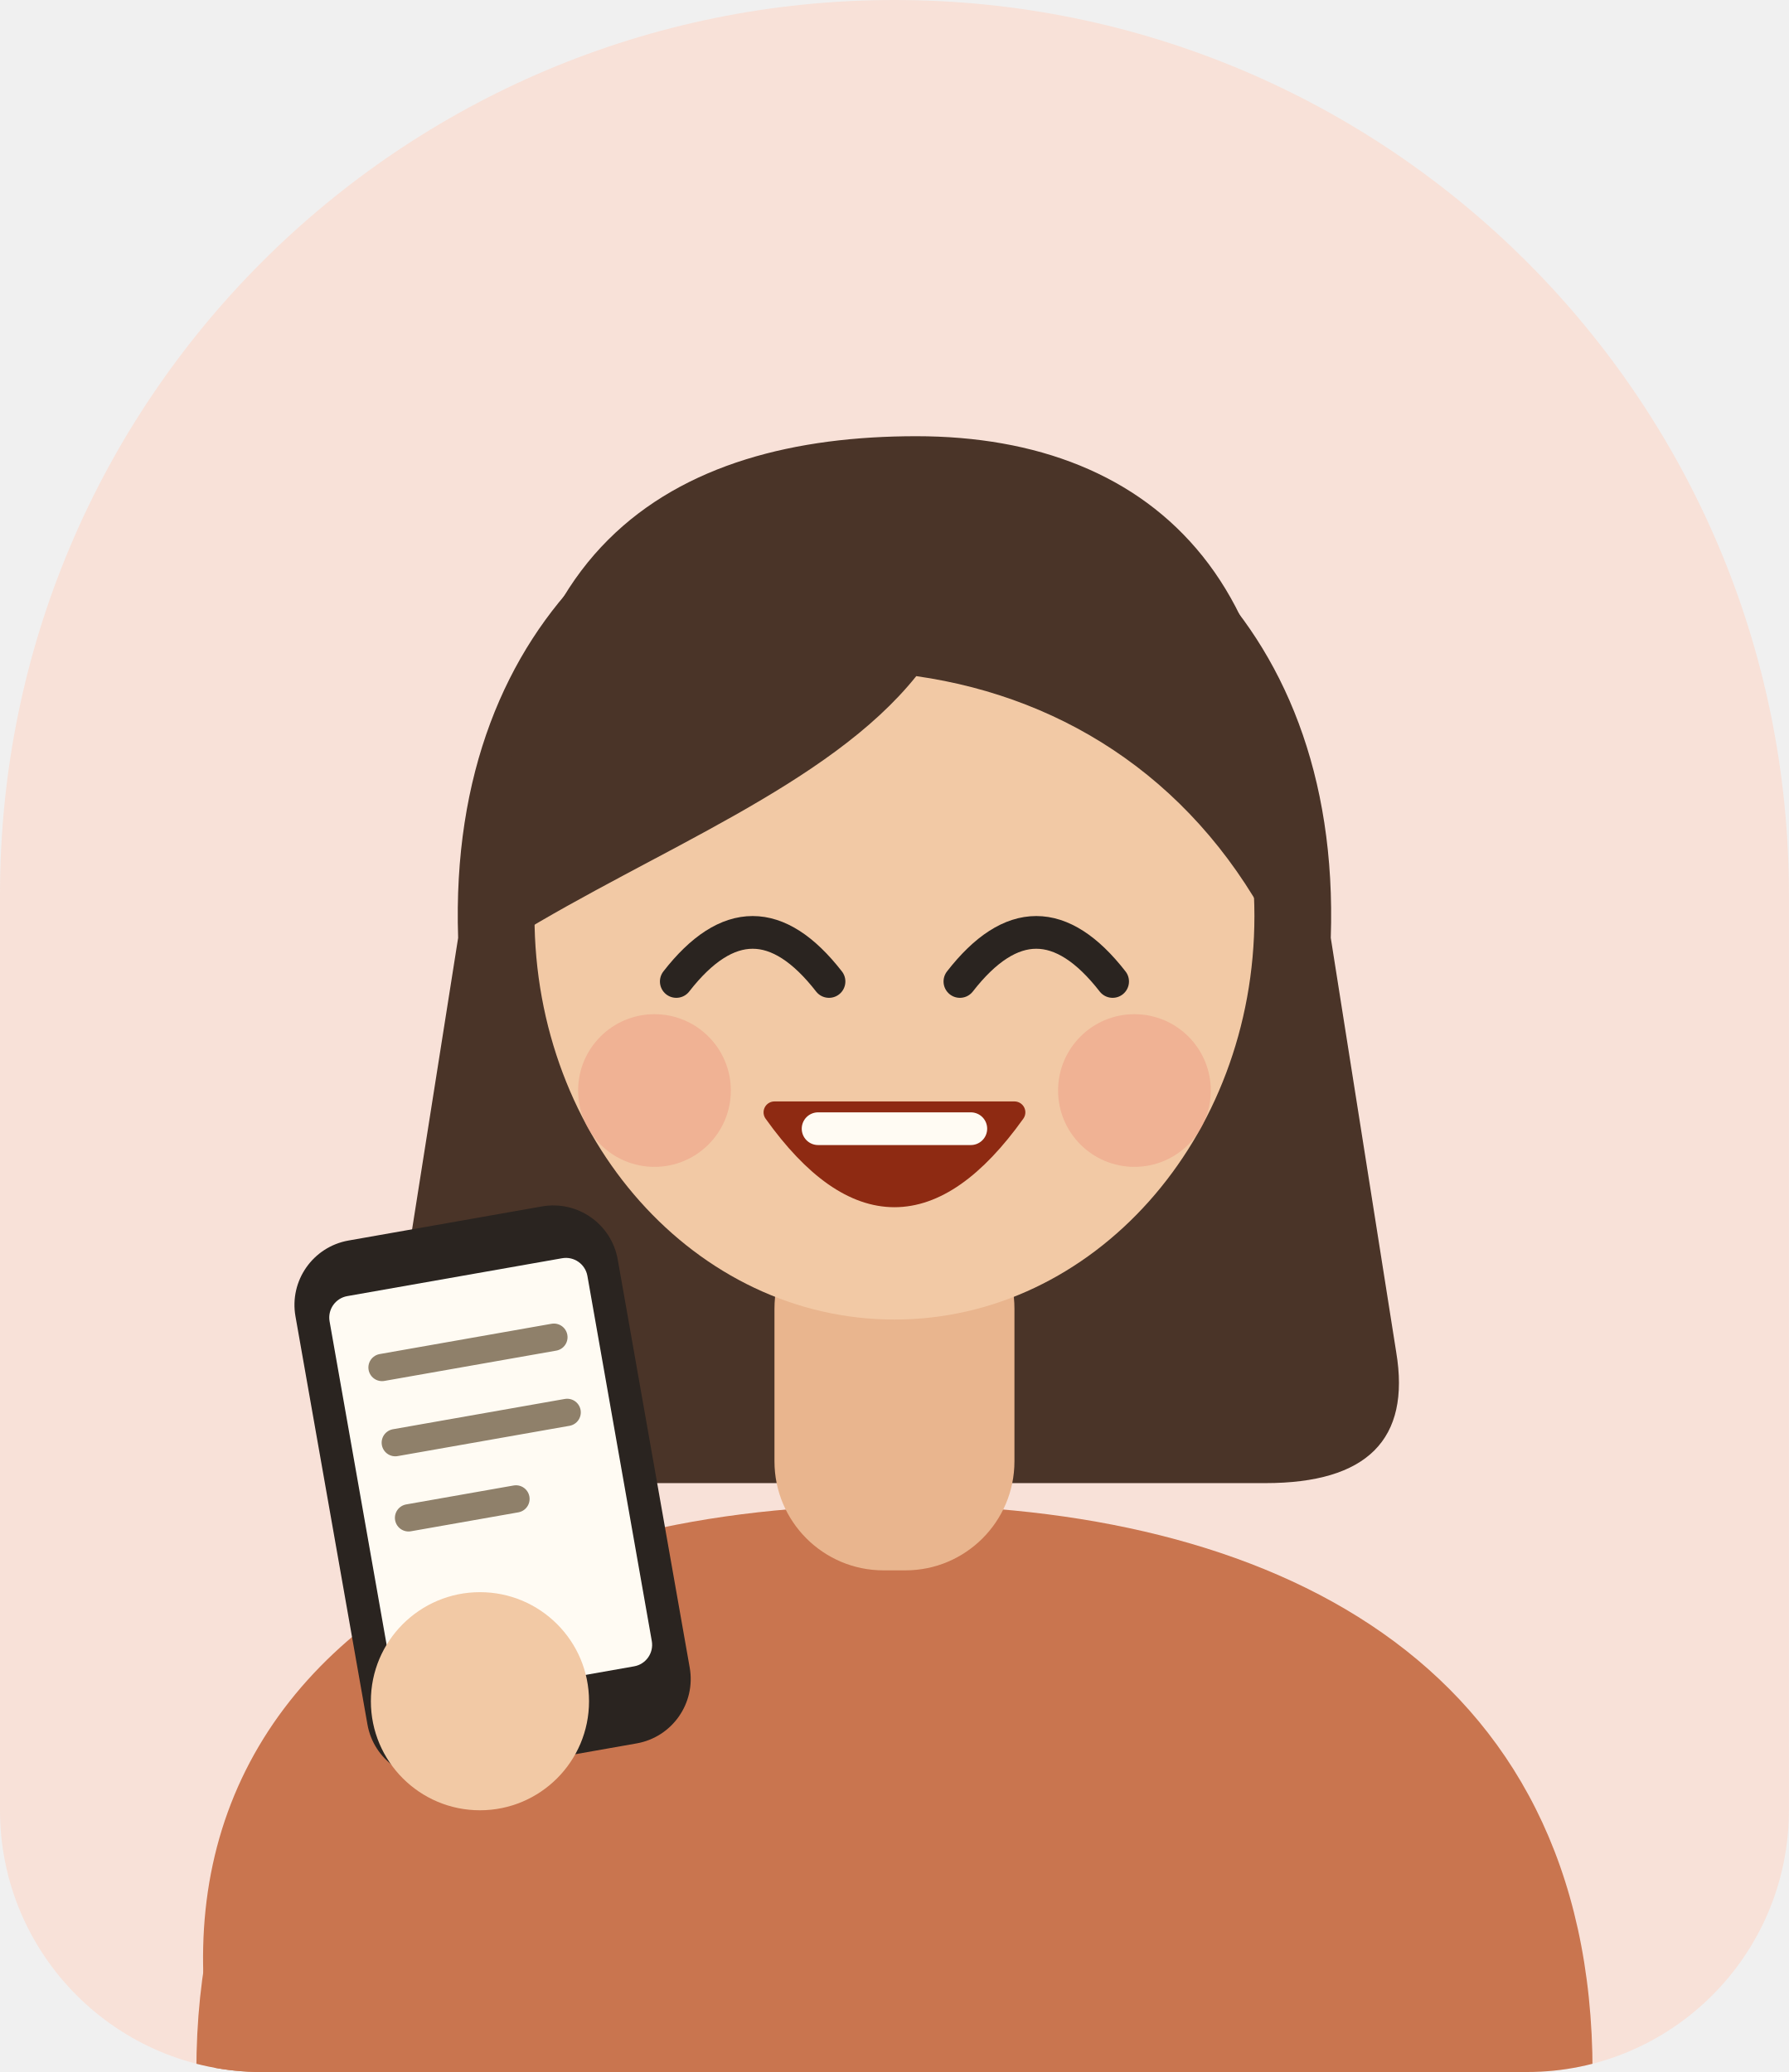
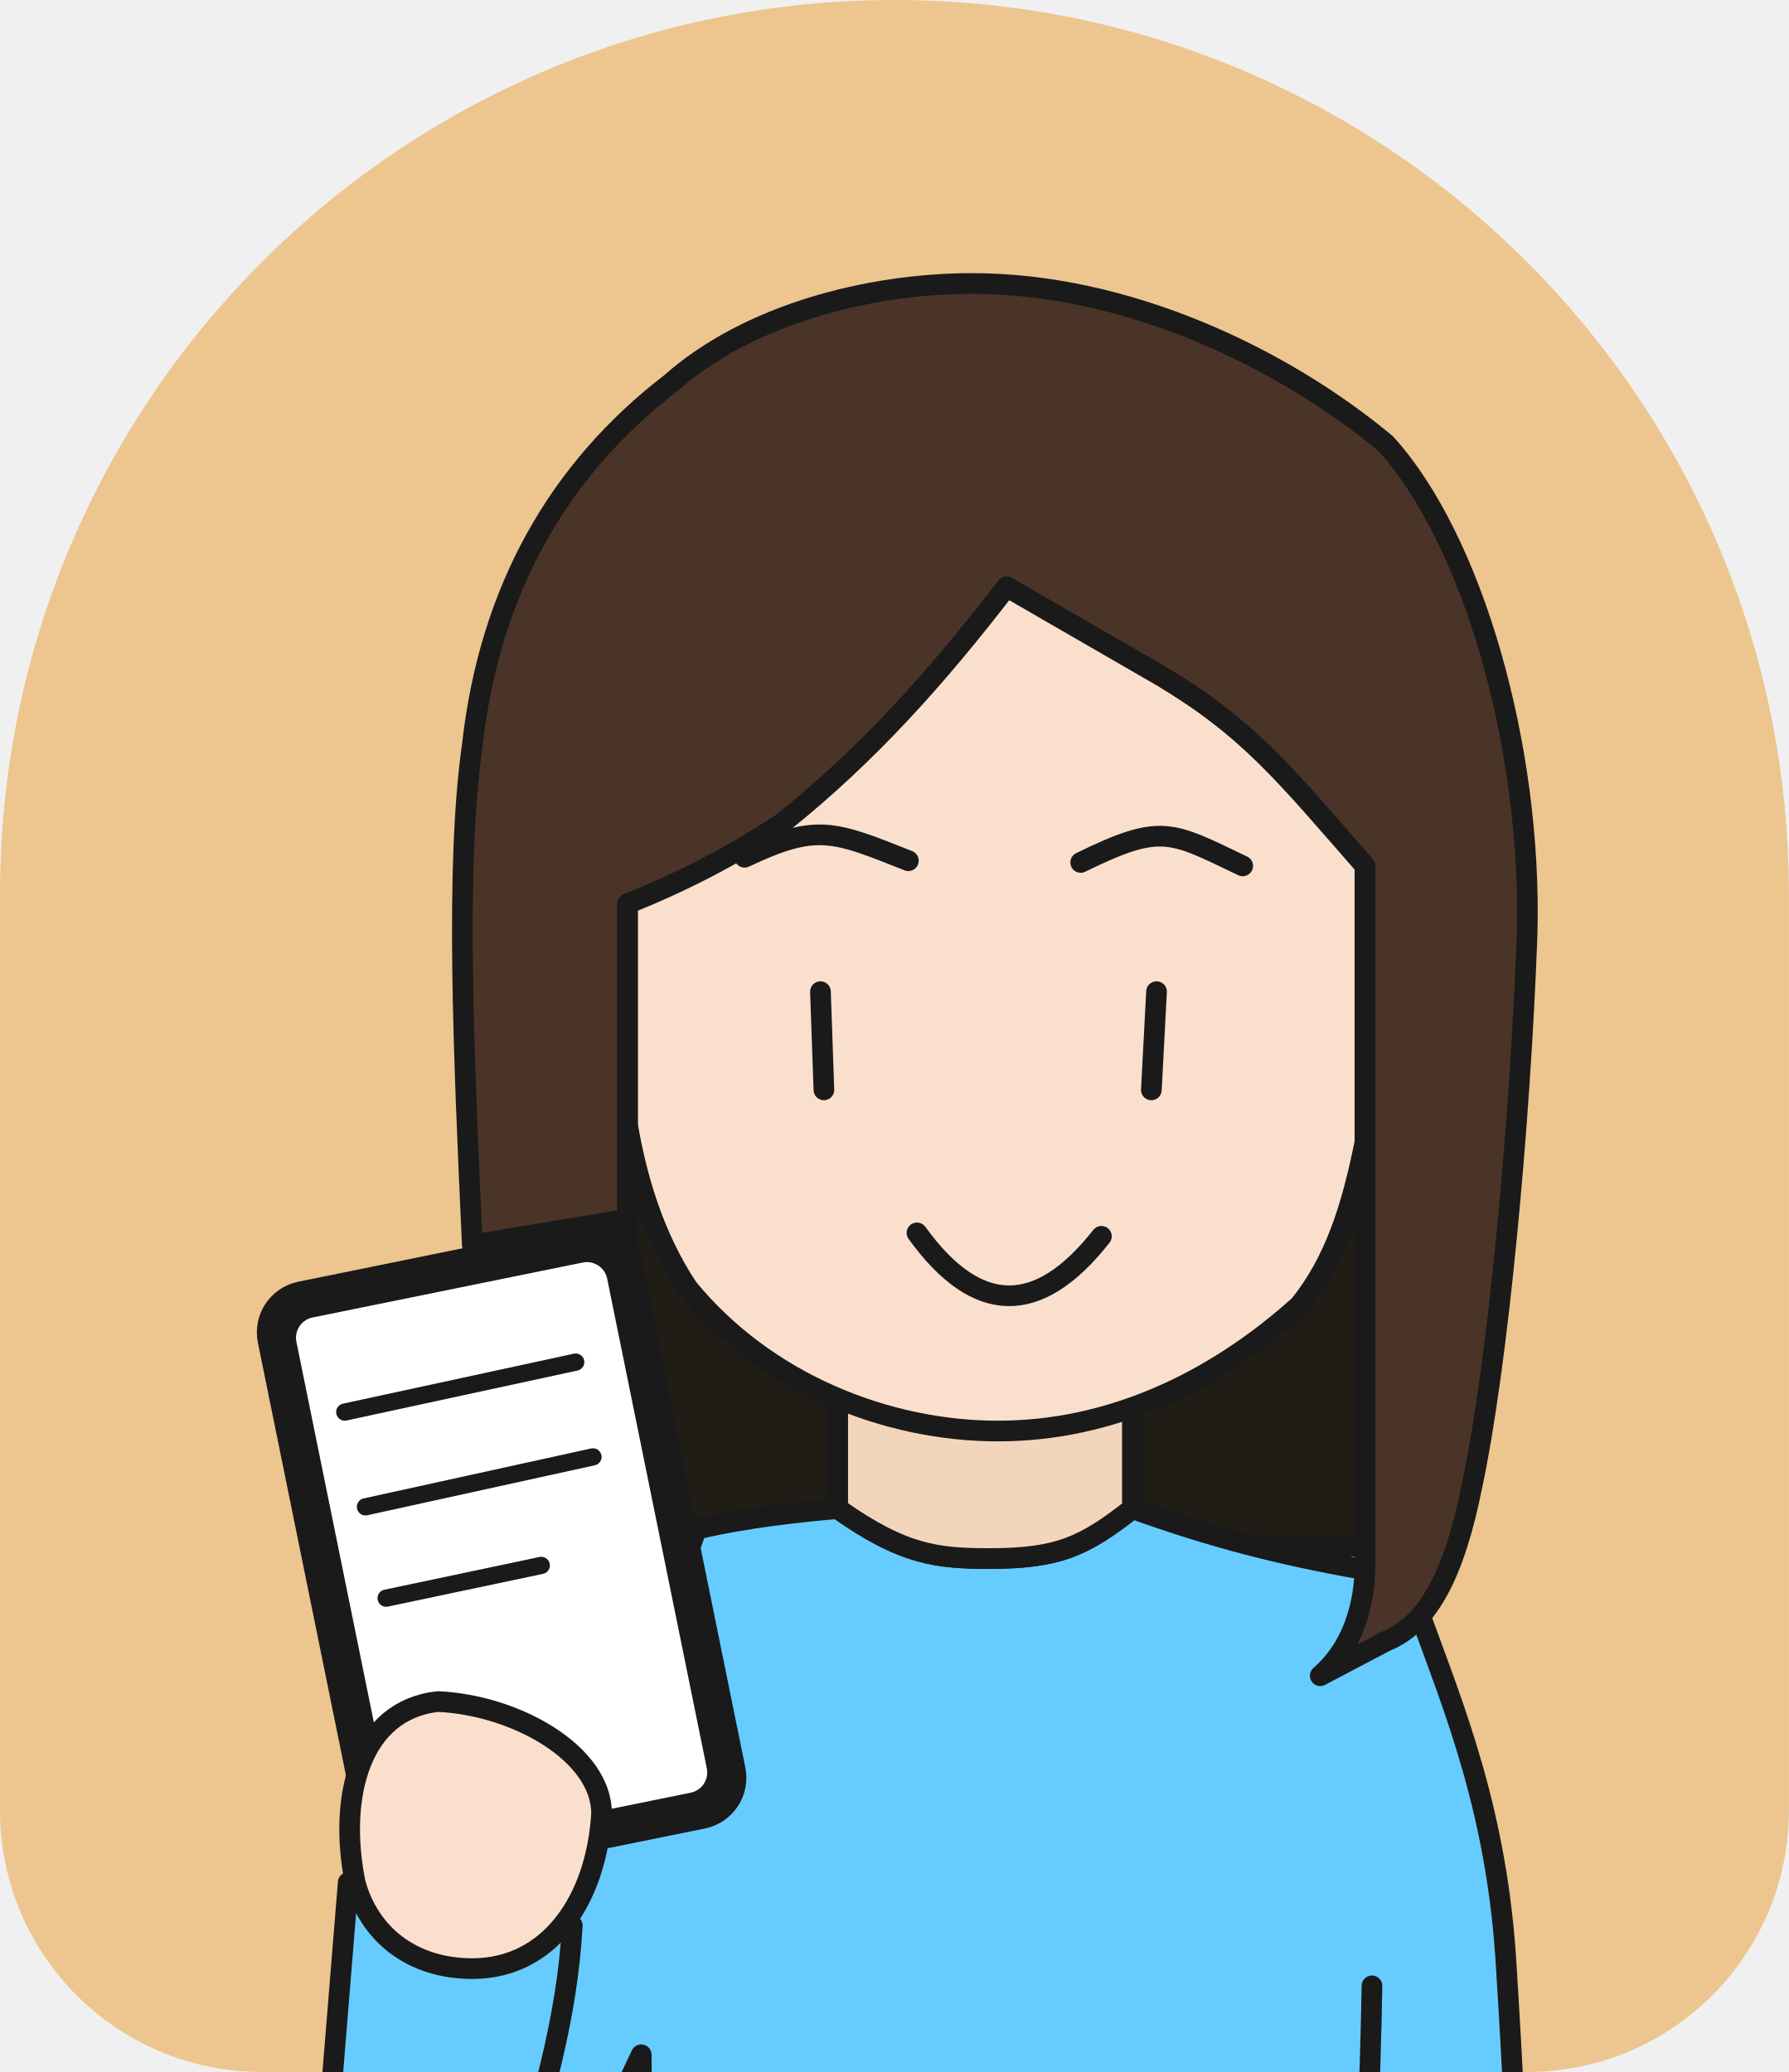
<svg xmlns="http://www.w3.org/2000/svg" width="164" height="190" viewBox="0 0 164 190">
  <defs>
    <clipPath id="arch-d">
      <path d="M0 82A82 82 0 0 1 164 82V166a24 24 0 0 1-24 24H24a24 24 0 0 1-24-24Z" />
    </clipPath>
  </defs>
  <g clip-path="url(#arch-d)">
-     <rect width="164" height="190" fill="#F8E1D8" />
-     <path d="M42 86C40 26 124 26 122 86L128 124Q130 136 116 136H48Q34 136 36 124Z" fill="#4A3428" />
-     <path d="M18 190C18 152 48 138 82 138S146 152 146 190Z" fill="#C9754F" />
-     <rect x="71" y="110" width="22" height="34" rx="10" fill="#E9B58E" />
-     <ellipse cx="82" cy="84" rx="33" ry="37" fill="#F2C9A5" />
-     <path d="M47 86C43 50 62 40 84 40C106 40 121 54 117 86C110 72 98 64 84 62C76 72 60 78 47 86Z" fill="#4A3428" />
-     <path d="M62 90Q69 81 76 90" fill="none" stroke="#2A2420" stroke-width="3" stroke-linecap="round" />
-     <path d="M88 90Q95 81 102 90" fill="none" stroke="#2A2420" stroke-width="3" stroke-linecap="round" />
-     <circle cx="60" cy="100" r="7" fill="#EE9F86" opacity=".55" />
-     <circle cx="104" cy="100" r="7" fill="#EE9F86" opacity=".55" />
-     <path d="M71 102Q82 117.4 93 102Z" fill="#8E2A12" stroke="#8E2A12" stroke-width="2" stroke-linejoin="round" />
-     <path d="M75 103.5H89" stroke="#FFFBF3" stroke-width="3" stroke-linecap="round" />
-     <path d="M30 190Q24 166 44 154" fill="none" stroke="#C9754F" stroke-width="20" stroke-linecap="round" />
-     <g transform="rotate(-10 44 136)">
-       <rect x="30" y="112" width="30" height="50" rx="6" fill="#2A2420" />
-       <rect x="33" y="117" width="24" height="38" rx="2" fill="#FFFBF3" />
-       <path d="M37 124h16M37 131h16M37 138h10" stroke="#8F806A" stroke-width="2.5" stroke-linecap="round" />
+     <rect width="164" height="190" fill="#EDC58F" />
+     <g transform="translate(-138.4 -70.7) scale(.158)" stroke="#1A1A1A" stroke-width="12" stroke-linecap="round" stroke-linejoin="round">
+       <path d="M1240 1100V1345H1670V1100Z" fill="#201C16" />
+       <path d="M1700 1385C1720 1440 1745 1500 1750 1590C1757 1700 1760 1800 1760 1932H1250L1248 1640C1225 1690 1180 1770 1135 1830C1115 1840 1090 1825 1070 1800C1055 1780 1060 1740 1065 1700L1078 1540L1200 1560L1280 1335C1310 1328 1340 1325 1362 1323C1400 1350 1420 1352 1450 1352C1490 1352 1505 1345 1533 1323C1580 1340 1620 1350 1665 1358Z" fill="#66CCFF" />
+       <path d="M1170 1735C1190 1670 1205 1620 1208 1565M1672 1600C1670 1720 1660 1850 1655 1932" fill="none" />
+       <path d="M1362 1260V1323C1400 1350 1420 1352 1450 1352C1490 1352 1505 1345 1533 1323V1260Z" fill="#F3D5BC" />
+       <path d="M1240 900L1460 740L1668 900V1110C1660 1150 1650 1180 1630 1205C1580 1250 1520 1278 1455 1278C1390 1278 1320 1250 1275 1195C1255 1165 1245 1130 1240 1100Z" fill="#FAE0CC" />
+       <path d="M1308 945C1350 925 1360 930 1403 947M1503 948C1550 925 1555 930 1597 950M1352 1023L1354 1080M1547 1023L1544 1080M1408 1163Q1460 1235 1515 1165" fill="none" />
+       <path d="M1440 612C1530 612 1620 655 1680 705C1730 760 1765 880 1762 990C1758 1100 1745 1240 1730 1310C1720 1360 1705 1390 1680 1400L1642 1420C1665 1400 1668 1370 1668 1355V950C1620 895 1600 870 1550 840L1460 788C1420 840 1380 885 1330 925C1300 945 1270 960 1240 972V1155L1150 1170C1145 1060 1140 950 1150 880C1160 790 1200 720 1265 670C1310 630 1380 612 1440 612Z" fill="#4A3428" />
+       <g transform="rotate(-11.5 1167 1350)">
+         <rect x="1059" y="1177" width="216" height="346" rx="24" fill="#1A1A1A" />
+         <rect x="1075" y="1193" width="184" height="314" rx="12" fill="#FFFFFF" stroke="none" />
+       </g>
+       <path d="M1076 1267L1210 1238M1088 1322L1220 1293M1100 1375L1190 1356" fill="none" stroke-width="10" />
+       <path d="M1130 1435C1175 1437 1225 1465 1225 1500C1222 1550 1195 1590 1150 1590C1115 1590 1090 1570 1082 1540C1072 1490 1085 1440 1130 1435Z" fill="#FAE0CC" />
    </g>
-     <circle cx="44" cy="156" r="10" fill="#F2C9A5" />
  </g>
</svg>
